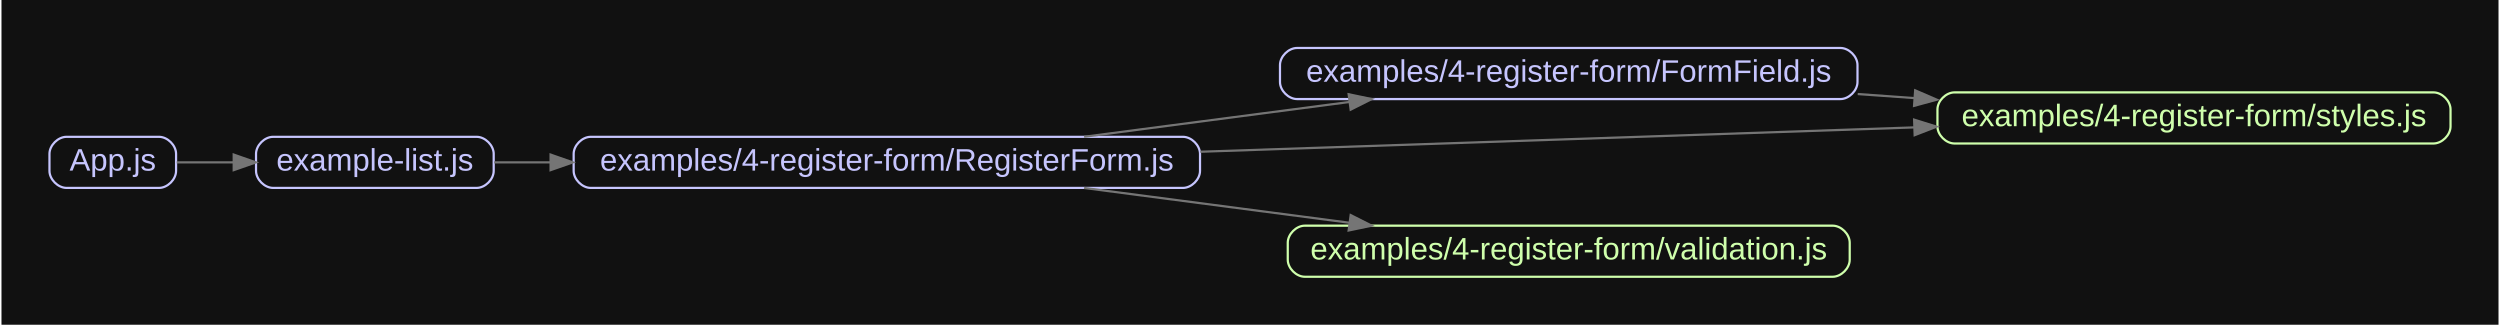
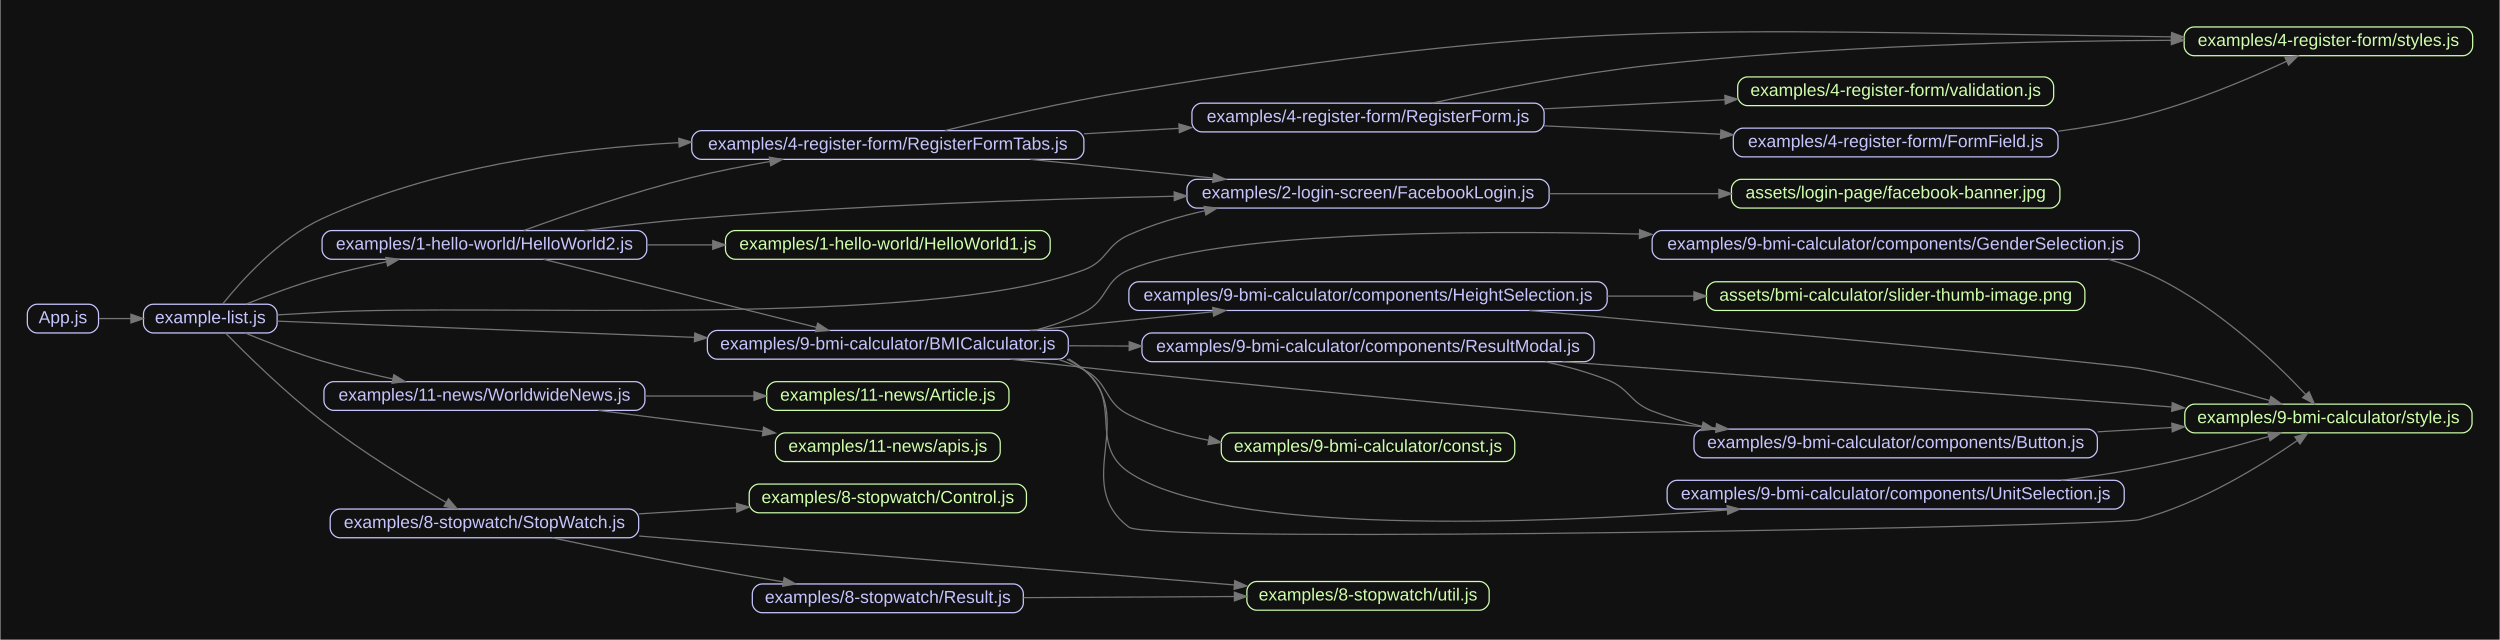
- <svg xmlns="http://www.w3.org/2000/svg" width="1124pt" height="146pt" viewBox="0.00 0.00 1124.20 146.20">
-   <g id="graph0" class="graph" transform="scale(1 1) rotate(0) translate(21.6 124.6)">
-     <polygon fill="#111111" stroke="transparent" points="-21.6,21.6 -21.6,-124.6 1102.6,-124.6 1102.6,21.6 -21.6,21.6" />
+ <svg xmlns="http://www.w3.org/2000/svg" width="2001pt" height="512pt" viewBox="0.00 0.00 2001.20 512.20">
+   <g id="graph0" class="graph" transform="scale(1 1) rotate(0) translate(21.6 490.6)">
+     <polygon fill="#111111" stroke="transparent" points="-21.6,21.6 -21.6,-490.6 1979.6,-490.6 1979.6,21.6 -21.6,21.6" />
    <g id="node1" class="node">
-       <path fill="none" stroke="#c6c5fe" d="M49.33,-63C49.33,-63 7.67,-63 7.67,-63 3.83,-63 0,-59.17 0,-55.33 0,-55.33 0,-47.67 0,-47.67 0,-43.83 3.83,-40 7.67,-40 7.67,-40 49.33,-40 49.33,-40 53.17,-40 57,-43.83 57,-47.67 57,-47.67 57,-55.33 57,-55.33 57,-59.17 53.17,-63 49.33,-63" />
-       <text text-anchor="middle" x="28.5" y="-47.8" font-family="Arial" font-size="14.00" fill="#c6c5fe">App.js</text>
+       <path fill="none" stroke="#c6c5fe" d="M49.33,-247C49.33,-247 7.67,-247 7.67,-247 3.83,-247 0,-243.17 0,-239.33 0,-239.33 0,-231.67 0,-231.67 0,-227.83 3.83,-224 7.67,-224 7.67,-224 49.33,-224 49.33,-224 53.17,-224 57,-227.83 57,-231.67 57,-231.67 57,-239.33 57,-239.33 57,-243.17 53.17,-247 49.33,-247" />
+       <text text-anchor="middle" x="28.5" y="-231.8" font-family="Arial" font-size="14.00" fill="#c6c5fe">App.js</text>
    </g>
    <g id="node2" class="node">
-       <path fill="none" stroke="#c6c5fe" d="M192.33,-63C192.33,-63 100.67,-63 100.67,-63 96.83,-63 93,-59.17 93,-55.33 93,-55.33 93,-47.67 93,-47.67 93,-43.83 96.83,-40 100.67,-40 100.67,-40 192.33,-40 192.33,-40 196.17,-40 200,-43.83 200,-47.67 200,-47.67 200,-55.33 200,-55.33 200,-59.17 196.17,-63 192.33,-63" />
-       <text text-anchor="middle" x="146.5" y="-47.8" font-family="Arial" font-size="14.00" fill="#c6c5fe">example-list.js</text>
+       <path fill="none" stroke="#c6c5fe" d="M192.33,-247C192.33,-247 100.67,-247 100.67,-247 96.83,-247 93,-243.17 93,-239.33 93,-239.33 93,-231.67 93,-231.67 93,-227.83 96.83,-224 100.67,-224 100.67,-224 192.33,-224 192.33,-224 196.17,-224 200,-227.83 200,-231.67 200,-231.67 200,-239.33 200,-239.33 200,-243.17 196.17,-247 192.33,-247" />
+       <text text-anchor="middle" x="146.5" y="-231.8" font-family="Arial" font-size="14.00" fill="#c6c5fe">example-list.js</text>
    </g>
    <g id="edge1" class="edge">
-       <path fill="none" stroke="#757575" d="M57.28,-51.5C65.08,-51.5 73.88,-51.5 82.83,-51.5" />
-       <polygon fill="#757575" stroke="#757575" points="82.95,-55 92.95,-51.5 82.95,-48 82.95,-55" />
+       <path fill="none" stroke="#757575" d="M57.28,-235.5C65.08,-235.5 73.88,-235.5 82.83,-235.5" />
+       <polygon fill="#757575" stroke="#757575" points="82.95,-239 92.95,-235.5 82.95,-232 82.95,-239" />
+     </g>
+     <g id="node5" class="node">
+       <path fill="none" stroke="#c6c5fe" d="M488.33,-306C488.33,-306 243.67,-306 243.67,-306 239.83,-306 236,-302.17 236,-298.33 236,-298.33 236,-290.67 236,-290.67 236,-286.83 239.83,-283 243.67,-283 243.67,-283 488.33,-283 488.33,-283 492.17,-283 496,-286.83 496,-290.67 496,-290.67 496,-298.33 496,-298.33 496,-302.17 492.17,-306 488.33,-306" />
+       <text text-anchor="middle" x="366" y="-290.8" font-family="Arial" font-size="14.00" fill="#c6c5fe">examples/1-hello-world/HelloWorld2.js</text>
+     </g>
+     <g id="edge2" class="edge">
+       <path fill="none" stroke="#757575" d="M175.03,-247.05C192.31,-253.97 215.19,-262.56 236,-268.5 252.53,-273.22 270.48,-277.4 287.6,-280.97" />
+       <polygon fill="#757575" stroke="#757575" points="287.07,-284.43 297.56,-283 288.46,-277.57 287.07,-284.43" />
+     </g>
+     <g id="node6" class="node">
+       <path fill="none" stroke="#c6c5fe" d="M486.83,-185C486.83,-185 245.17,-185 245.17,-185 241.33,-185 237.5,-181.17 237.5,-177.33 237.5,-177.33 237.5,-169.67 237.5,-169.67 237.5,-165.83 241.33,-162 245.17,-162 245.17,-162 486.83,-162 486.83,-162 490.67,-162 494.5,-165.83 494.5,-169.67 494.5,-169.67 494.5,-177.33 494.5,-177.33 494.5,-181.17 490.67,-185 486.83,-185" />
+       <text text-anchor="middle" x="366" y="-169.8" font-family="Arial" font-size="14.00" fill="#c6c5fe">examples/11-news/WorldwideNews.js</text>
+     </g>
+     <g id="edge3" class="edge">
+       <path fill="none" stroke="#757575" d="M174.24,-224C191.61,-216.83 214.87,-207.81 236,-201.5 254.15,-196.08 274.02,-191.24 292.62,-187.17" />
+       <polygon fill="#757575" stroke="#757575" points="293.46,-190.57 302.5,-185.05 291.99,-183.73 293.46,-190.57" />
+     </g>
+     <g id="node7" class="node">
+       <path fill="none" stroke="#c6c5fe" d="M1210.83,-347C1210.83,-347 936.17,-347 936.17,-347 932.33,-347 928.5,-343.17 928.5,-339.33 928.5,-339.33 928.5,-331.67 928.5,-331.67 928.5,-327.83 932.33,-324 936.17,-324 936.17,-324 1210.83,-324 1210.83,-324 1214.67,-324 1218.5,-327.83 1218.5,-331.67 1218.5,-331.67 1218.5,-339.33 1218.5,-339.33 1218.5,-343.17 1214.67,-347 1210.83,-347" />
+       <text text-anchor="middle" x="1073.5" y="-331.8" font-family="Arial" font-size="14.00" fill="#c6c5fe">examples/2-login-screen/FacebookLogin.js</text>
+     </g>
+     <g id="edge4" class="edge">
+       <path fill="none" stroke="#757575" d="M200.38,-238.49C212.11,-239.16 224.48,-239.85 236,-240.5 371.55,-248.11 718.86,-226.88 846,-274.5 864.98,-281.61 863.46,-294.3 882,-302.5 901.02,-310.91 921.98,-317.18 942.84,-321.85" />
+       <polygon fill="#757575" stroke="#757575" points="942.23,-325.3 952.73,-323.96 943.68,-318.45 942.23,-325.3" />
+     </g>
+     <g id="node8" class="node">
+       <path fill="none" stroke="#c6c5fe" d="M838.33,-386C838.33,-386 539.67,-386 539.67,-386 535.83,-386 532,-382.17 532,-378.33 532,-378.33 532,-370.67 532,-370.67 532,-366.83 535.83,-363 539.67,-363 539.67,-363 838.33,-363 838.33,-363 842.17,-363 846,-366.83 846,-370.67 846,-370.67 846,-378.33 846,-378.33 846,-382.17 842.17,-386 838.33,-386" />
+       <text text-anchor="middle" x="689" y="-370.8" font-family="Arial" font-size="14.00" fill="#c6c5fe">examples/4-register-form/RegisterFormTabs.js</text>
+     </g>
+     <g id="edge5" class="edge">
+       <path fill="none" stroke="#757575" d="M156.35,-247.14C170.82,-265.19 201.4,-299.53 236,-315.5 324.82,-356.49 433.25,-371.65 521.64,-376.37" />
+       <polygon fill="#757575" stroke="#757575" points="521.61,-379.87 531.77,-376.87 521.96,-372.88 521.61,-379.87" />
+     </g>
+     <g id="node9" class="node">
+       <path fill="none" stroke="#c6c5fe" d="M481.83,-83C481.83,-83 250.17,-83 250.17,-83 246.33,-83 242.5,-79.17 242.5,-75.33 242.5,-75.33 242.5,-67.67 242.5,-67.67 242.5,-63.83 246.33,-60 250.17,-60 250.17,-60 481.83,-60 481.83,-60 485.67,-60 489.5,-63.83 489.5,-67.67 489.5,-67.67 489.5,-75.33 489.5,-75.33 489.5,-79.17 485.67,-83 481.83,-83" />
+       <text text-anchor="middle" x="366" y="-67.8" font-family="Arial" font-size="14.00" fill="#c6c5fe">examples/8-stopwatch/StopWatch.js</text>
+     </g>
+     <g id="edge6" class="edge">
+       <path fill="none" stroke="#757575" d="M158.64,-223.92C174.87,-207.36 206.31,-176.39 236,-153.5 268.34,-128.57 308.4,-103.99 335.22,-88.34" />
+       <polygon fill="#757575" stroke="#757575" points="337.22,-91.23 344.12,-83.19 333.72,-85.17 337.22,-91.23" />
+     </g>
+     <g id="node10" class="node">
+       <path fill="none" stroke="#c6c5fe" d="M825.83,-226C825.83,-226 552.17,-226 552.17,-226 548.33,-226 544.5,-222.17 544.5,-218.33 544.5,-218.33 544.5,-210.67 544.5,-210.67 544.5,-206.83 548.33,-203 552.17,-203 552.17,-203 825.83,-203 825.83,-203 829.67,-203 833.5,-206.83 833.5,-210.67 833.5,-210.67 833.5,-218.33 833.5,-218.33 833.5,-222.17 829.67,-226 825.83,-226" />
+       <text text-anchor="middle" x="689" y="-210.8" font-family="Arial" font-size="14.00" fill="#c6c5fe">examples/9-bmi-calculator/BMICalculator.js</text>
+     </g>
+     <g id="edge7" class="edge">
+       <path fill="none" stroke="#757575" d="M200.31,-233.45C276.96,-230.47 422.1,-224.83 534.2,-220.48" />
+       <polygon fill="#757575" stroke="#757575" points="534.4,-223.97 544.25,-220.08 534.13,-216.98 534.4,-223.97" />
    </g>
    <g id="node3" class="node">
-       <path fill="none" stroke="#c6c5fe" d="M510.33,-63C510.33,-63 243.67,-63 243.67,-63 239.83,-63 236,-59.17 236,-55.33 236,-55.33 236,-47.67 236,-47.67 236,-43.83 239.83,-40 243.67,-40 243.67,-40 510.33,-40 510.33,-40 514.17,-40 518,-43.83 518,-47.67 518,-47.67 518,-55.33 518,-55.33 518,-59.17 514.17,-63 510.33,-63" />
-       <text text-anchor="middle" x="377" y="-47.8" font-family="Arial" font-size="14.00" fill="#c6c5fe">examples/4-register-form/RegisterForm.js</text>
-     </g>
-     <g id="edge2" class="edge">
-       <path fill="none" stroke="#757575" d="M200.21,-51.5C208.16,-51.5 216.67,-51.5 225.51,-51.5" />
-       <polygon fill="#757575" stroke="#757575" points="225.61,-55 235.61,-51.5 225.61,-48 225.61,-55" />
+       <path fill="none" stroke="#cfffac" d="M1639.83,-265C1639.83,-265 1352.17,-265 1352.17,-265 1348.33,-265 1344.5,-261.17 1344.5,-257.33 1344.5,-257.33 1344.5,-249.67 1344.5,-249.67 1344.5,-245.83 1348.33,-242 1352.17,-242 1352.17,-242 1639.83,-242 1639.83,-242 1643.67,-242 1647.5,-245.83 1647.5,-249.67 1647.5,-249.67 1647.5,-257.33 1647.5,-257.33 1647.5,-261.17 1643.67,-265 1639.83,-265" />
+       <text text-anchor="middle" x="1496" y="-249.8" font-family="Arial" font-size="14.00" fill="#cfffac">assets/bmi-calculator/slider-thumb-image.png</text>
    </g>
    <g id="node4" class="node">
-       <path fill="none" stroke="#c6c5fe" d="M806.33,-103C806.33,-103 561.67,-103 561.67,-103 557.83,-103 554,-99.17 554,-95.33 554,-95.33 554,-87.67 554,-87.67 554,-83.83 557.83,-80 561.67,-80 561.67,-80 806.33,-80 806.33,-80 810.17,-80 814,-83.83 814,-87.67 814,-87.67 814,-95.33 814,-95.33 814,-99.17 810.17,-103 806.33,-103" />
-       <text text-anchor="middle" x="684" y="-87.8" font-family="Arial" font-size="14.00" fill="#c6c5fe">examples/4-register-form/FormField.js</text>
-     </g>
-     <g id="edge4" class="edge">
-       <path fill="none" stroke="#757575" d="M465.81,-63.02C503.13,-67.91 546.79,-73.64 585.14,-78.67" />
-       <polygon fill="#757575" stroke="#757575" points="584.91,-82.17 595.28,-80 585.82,-75.23 584.91,-82.17" />
-     </g>
-     <g id="node5" class="node">
-       <path fill="none" stroke="#cfffac" d="M1073.33,-83C1073.33,-83 857.67,-83 857.67,-83 853.83,-83 850,-79.17 850,-75.33 850,-75.33 850,-67.67 850,-67.67 850,-63.83 853.83,-60 857.67,-60 857.67,-60 1073.33,-60 1073.33,-60 1077.17,-60 1081,-63.83 1081,-67.67 1081,-67.67 1081,-75.33 1081,-75.33 1081,-79.17 1077.17,-83 1073.33,-83" />
-       <text text-anchor="middle" x="965.5" y="-67.8" font-family="Arial" font-size="14.00" fill="#cfffac">examples/4-register-form/styles.js</text>
-     </g>
-     <g id="edge5" class="edge">
-       <path fill="none" stroke="#757575" d="M518.11,-56.28C615.86,-59.61 745.18,-64.02 839.45,-67.24" />
-       <polygon fill="#757575" stroke="#757575" points="839.5,-70.74 849.61,-67.58 839.74,-63.74 839.5,-70.74" />
-     </g>
-     <g id="node6" class="node">
-       <path fill="none" stroke="#cfffac" d="M802.83,-23C802.83,-23 565.17,-23 565.17,-23 561.33,-23 557.5,-19.17 557.5,-15.33 557.5,-15.33 557.5,-7.67 557.5,-7.67 557.5,-3.83 561.33,0 565.17,0 565.17,0 802.83,0 802.83,0 806.67,0 810.5,-3.83 810.5,-7.67 810.5,-7.67 810.5,-15.33 810.5,-15.33 810.5,-19.17 806.67,-23 802.83,-23" />
-       <text text-anchor="middle" x="684" y="-7.8" font-family="Arial" font-size="14.00" fill="#cfffac">examples/4-register-form/validation.js</text>
-     </g>
-     <g id="edge6" class="edge">
-       <path fill="none" stroke="#757575" d="M465.81,-39.98C503.13,-35.09 546.79,-29.36 585.14,-24.33" />
-       <polygon fill="#757575" stroke="#757575" points="585.82,-27.77 595.28,-23 584.91,-20.83 585.82,-27.77" />
-     </g>
-     <g id="edge3" class="edge">
-       <path fill="none" stroke="#757575" d="M814.11,-82.26C822.55,-81.66 831.05,-81.05 839.47,-80.45" />
-       <polygon fill="#757575" stroke="#757575" points="839.97,-83.92 849.69,-79.72 839.47,-76.94 839.97,-83.92" />
+       <path fill="none" stroke="#cfffac" d="M1619.83,-347C1619.83,-347 1372.17,-347 1372.17,-347 1368.33,-347 1364.5,-343.17 1364.5,-339.33 1364.5,-339.33 1364.5,-331.67 1364.5,-331.67 1364.5,-327.83 1368.33,-324 1372.17,-324 1372.17,-324 1619.83,-324 1619.83,-324 1623.67,-324 1627.5,-327.83 1627.5,-331.67 1627.5,-331.67 1627.5,-339.33 1627.5,-339.33 1627.5,-343.17 1623.67,-347 1619.83,-347" />
+       <text text-anchor="middle" x="1496" y="-331.8" font-family="Arial" font-size="14.00" fill="#cfffac">assets/login-page/facebook-banner.jpg</text>
+     </g>
+     <g id="edge9" class="edge">
+       <path fill="none" stroke="#757575" d="M446.16,-306.04C473.32,-309.61 503.94,-313.2 532,-315.5 662,-326.16 810.07,-331.14 918.31,-333.46" />
+       <polygon fill="#757575" stroke="#757575" points="918.26,-336.96 928.33,-333.67 918.41,-329.96 918.26,-336.96" />
+     </g>
+     <g id="edge10" class="edge">
+       <path fill="none" stroke="#757575" d="M397.61,-306.06C430.44,-318.1 484.29,-336.79 532,-348.5 552.05,-353.42 573.78,-357.7 594.48,-361.28" />
+       <polygon fill="#757575" stroke="#757575" points="594.1,-364.76 604.54,-362.98 595.26,-357.86 594.1,-364.76" />
+     </g>
+     <g id="edge11" class="edge">
+       <path fill="none" stroke="#757575" d="M413.33,-282.95C471.06,-268.57 569.64,-244 631.67,-228.54" />
+       <polygon fill="#757575" stroke="#757575" points="632.82,-231.86 641.68,-226.04 631.13,-225.07 632.82,-231.86" />
+     </g>
+     <g id="node11" class="node">
+       <path fill="none" stroke="#cfffac" d="M811.33,-306C811.33,-306 566.67,-306 566.67,-306 562.83,-306 559,-302.17 559,-298.33 559,-298.33 559,-290.67 559,-290.67 559,-286.83 562.83,-283 566.67,-283 566.67,-283 811.33,-283 811.33,-283 815.17,-283 819,-286.83 819,-290.67 819,-290.67 819,-298.33 819,-298.33 819,-302.17 815.17,-306 811.33,-306" />
+       <text text-anchor="middle" x="689" y="-290.8" font-family="Arial" font-size="14.00" fill="#cfffac">examples/1-hello-world/HelloWorld1.js</text>
+     </g>
+     <g id="edge8" class="edge">
+       <path fill="none" stroke="#757575" d="M496.18,-294.5C513.43,-294.5 531.19,-294.5 548.62,-294.5" />
+       <polygon fill="#757575" stroke="#757575" points="548.83,-298 558.83,-294.5 548.83,-291 548.83,-298" />
+     </g>
+     <g id="node12" class="node">
+       <path fill="none" stroke="#cfffac" d="M778.33,-185C778.33,-185 599.67,-185 599.67,-185 595.83,-185 592,-181.17 592,-177.33 592,-177.33 592,-169.67 592,-169.67 592,-165.83 595.83,-162 599.67,-162 599.67,-162 778.33,-162 778.33,-162 782.17,-162 786,-165.83 786,-169.67 786,-169.67 786,-177.33 786,-177.33 786,-181.17 782.17,-185 778.33,-185" />
+       <text text-anchor="middle" x="689" y="-169.8" font-family="Arial" font-size="14.00" fill="#cfffac">examples/11-news/Article.js</text>
+     </g>
+     <g id="edge12" class="edge">
+       <path fill="none" stroke="#757575" d="M494.79,-173.5C523.6,-173.5 553.87,-173.5 581.69,-173.5" />
+       <polygon fill="#757575" stroke="#757575" points="581.82,-177 591.82,-173.5 581.82,-170 581.82,-177" />
+     </g>
+     <g id="node13" class="node">
+       <path fill="none" stroke="#cfffac" d="M771.33,-144C771.33,-144 606.67,-144 606.67,-144 602.83,-144 599,-140.17 599,-136.33 599,-136.33 599,-128.67 599,-128.67 599,-124.83 602.83,-121 606.67,-121 606.67,-121 771.33,-121 771.33,-121 775.17,-121 779,-124.83 779,-128.67 779,-128.67 779,-136.33 779,-136.33 779,-140.17 775.17,-144 771.33,-144" />
+       <text text-anchor="middle" x="689" y="-128.8" font-family="Arial" font-size="14.00" fill="#cfffac">examples/11-news/apis.js</text>
+     </g>
+     <g id="edge13" class="edge">
+       <path fill="none" stroke="#757575" d="M457.27,-161.97C498.3,-156.73 546.96,-150.51 588.99,-145.15" />
+       <polygon fill="#757575" stroke="#757575" points="589.49,-148.61 598.96,-143.87 588.6,-141.67 589.49,-148.61" />
+     </g>
+     <g id="edge14" class="edge">
+       <path fill="none" stroke="#757575" d="M1218.62,-335.5C1262.52,-335.5 1310.69,-335.5 1354.35,-335.5" />
+       <polygon fill="#757575" stroke="#757575" points="1354.47,-339 1364.47,-335.5 1354.47,-332 1354.47,-339" />
+     </g>
+     <g id="edge19" class="edge">
+       <path fill="none" stroke="#757575" d="M802.95,-362.98C848.93,-358.3 902.21,-352.86 949.2,-348.07" />
+       <polygon fill="#757575" stroke="#757575" points="949.84,-351.52 959.44,-347.03 949.13,-344.56 949.84,-351.52" />
+     </g>
+     <g id="node15" class="node">
+       <path fill="none" stroke="#cfffac" d="M1950.33,-469C1950.33,-469 1734.67,-469 1734.67,-469 1730.83,-469 1727,-465.17 1727,-461.33 1727,-461.33 1727,-453.67 1727,-453.67 1727,-449.83 1730.83,-446 1734.67,-446 1734.67,-446 1950.33,-446 1950.33,-446 1954.17,-446 1958,-449.83 1958,-453.67 1958,-453.67 1958,-461.33 1958,-461.33 1958,-465.17 1954.17,-469 1950.33,-469" />
+       <text text-anchor="middle" x="1842.5" y="-453.8" font-family="Arial" font-size="14.00" fill="#cfffac">examples/4-register-form/styles.js</text>
+     </g>
+     <g id="edge21" class="edge">
+       <path fill="none" stroke="#757575" d="M734.71,-386.06C773.45,-395.7 831.1,-409.16 882,-417.5 1237.34,-475.75 1330.94,-466.28 1691,-461.5 1699.36,-461.39 1707.98,-461.24 1716.66,-461.07" />
+       <polygon fill="#757575" stroke="#757575" points="1716.95,-464.57 1726.88,-460.86 1716.81,-457.57 1716.95,-464.57" />
+     </g>
+     <g id="node16" class="node">
+       <path fill="none" stroke="#c6c5fe" d="M1206.83,-408C1206.83,-408 940.17,-408 940.17,-408 936.33,-408 932.5,-404.17 932.5,-400.33 932.5,-400.33 932.5,-392.67 932.5,-392.67 932.5,-388.83 936.33,-385 940.17,-385 940.17,-385 1206.83,-385 1206.83,-385 1210.67,-385 1214.5,-388.83 1214.5,-392.67 1214.5,-392.67 1214.5,-400.33 1214.5,-400.33 1214.5,-404.17 1210.67,-408 1206.83,-408" />
+       <text text-anchor="middle" x="1073.5" y="-392.8" font-family="Arial" font-size="14.00" fill="#c6c5fe">examples/4-register-form/RegisterForm.js</text>
+     </g>
+     <g id="edge20" class="edge">
+       <path fill="none" stroke="#757575" d="M846.13,-383.48C871.18,-384.92 897.07,-386.41 921.99,-387.84" />
+       <polygon fill="#757575" stroke="#757575" points="922.05,-391.35 932.23,-388.43 922.45,-384.36 922.05,-391.35" />
+     </g>
+     <g id="node18" class="node">
+       <path fill="none" stroke="#cfffac" d="M792.33,-103C792.33,-103 585.67,-103 585.67,-103 581.83,-103 578,-99.17 578,-95.33 578,-95.33 578,-87.67 578,-87.67 578,-83.83 581.83,-80 585.67,-80 585.67,-80 792.33,-80 792.33,-80 796.17,-80 800,-83.83 800,-87.67 800,-87.67 800,-95.33 800,-95.33 800,-99.17 796.17,-103 792.33,-103" />
+       <text text-anchor="middle" x="689" y="-87.8" font-family="Arial" font-size="14.00" fill="#cfffac">examples/8-stopwatch/Control.js</text>
+     </g>
+     <g id="edge23" class="edge">
+       <path fill="none" stroke="#757575" d="M489.73,-79.15C515.36,-80.74 542.34,-82.42 567.87,-84.02" />
+       <polygon fill="#757575" stroke="#757575" points="567.76,-87.51 577.95,-84.64 568.19,-80.53 567.76,-87.51" />
+     </g>
+     <g id="node19" class="node">
+       <path fill="none" stroke="#c6c5fe" d="M789.83,-23C789.83,-23 588.17,-23 588.17,-23 584.33,-23 580.5,-19.17 580.5,-15.33 580.5,-15.33 580.5,-7.67 580.5,-7.67 580.5,-3.83 584.33,0 588.17,0 588.17,0 789.83,0 789.83,0 793.67,0 797.5,-3.83 797.5,-7.67 797.5,-7.67 797.5,-15.33 797.5,-15.33 797.5,-19.17 793.67,-23 789.83,-23" />
+       <text text-anchor="middle" x="689" y="-7.8" font-family="Arial" font-size="14.00" fill="#c6c5fe">examples/8-stopwatch/Result.js</text>
+     </g>
+     <g id="edge24" class="edge">
+       <path fill="none" stroke="#757575" d="M420.4,-59.96C452.66,-53.12 494.62,-44.46 532,-37.5 555.74,-33.08 581.57,-28.63 605.27,-24.69" />
+       <polygon fill="#757575" stroke="#757575" points="605.98,-28.12 615.28,-23.03 604.84,-21.21 605.98,-28.12" />
+     </g>
+     <g id="node20" class="node">
+       <path fill="none" stroke="#cfffac" d="M1162.83,-25C1162.83,-25 984.17,-25 984.17,-25 980.33,-25 976.5,-21.17 976.5,-17.33 976.5,-17.33 976.5,-9.67 976.5,-9.67 976.5,-5.83 980.33,-2 984.17,-2 984.17,-2 1162.83,-2 1162.83,-2 1166.67,-2 1170.5,-5.83 1170.5,-9.67 1170.5,-9.67 1170.5,-17.33 1170.5,-17.33 1170.5,-21.17 1166.67,-25 1162.83,-25" />
+       <text text-anchor="middle" x="1073.5" y="-9.8" font-family="Arial" font-size="14.00" fill="#cfffac">examples/8-stopwatch/util.js</text>
+     </g>
+     <g id="edge25" class="edge">
+       <path fill="none" stroke="#757575" d="M489.89,-61.4C624.61,-50.32 838.57,-32.73 966.29,-22.23" />
+       <polygon fill="#757575" stroke="#757575" points="966.79,-25.7 976.47,-21.39 966.22,-18.73 966.79,-25.7" />
+     </g>
+     <g id="node21" class="node">
+       <path fill="none" stroke="#c6c5fe" d="M1649.83,-147C1649.83,-147 1342.17,-147 1342.17,-147 1338.33,-147 1334.5,-143.17 1334.5,-139.33 1334.5,-139.33 1334.5,-131.67 1334.5,-131.67 1334.5,-127.83 1338.33,-124 1342.17,-124 1342.17,-124 1649.83,-124 1649.83,-124 1653.67,-124 1657.5,-127.83 1657.5,-131.67 1657.5,-131.67 1657.5,-139.33 1657.5,-139.33 1657.5,-143.17 1653.67,-147 1649.83,-147" />
+       <text text-anchor="middle" x="1496" y="-131.8" font-family="Arial" font-size="14.00" fill="#c6c5fe">examples/9-bmi-calculator/components/Button.js</text>
+     </g>
+     <g id="edge26" class="edge">
+       <path fill="none" stroke="#757575" d="M787.14,-202.96C817.5,-199.46 851.13,-195.7 882,-192.5 1042.96,-175.8 1227.93,-158.91 1352.23,-147.91" />
+       <polygon fill="#757575" stroke="#757575" points="1352.54,-151.39 1362.19,-147.03 1351.92,-144.42 1352.54,-151.39" />
+     </g>
+     <g id="node22" class="node">
+       <path fill="none" stroke="#c6c5fe" d="M1683.33,-306C1683.33,-306 1308.67,-306 1308.67,-306 1304.83,-306 1301,-302.17 1301,-298.33 1301,-298.33 1301,-290.67 1301,-290.67 1301,-286.83 1304.83,-283 1308.67,-283 1308.67,-283 1683.33,-283 1683.33,-283 1687.17,-283 1691,-286.83 1691,-290.67 1691,-290.67 1691,-298.33 1691,-298.33 1691,-302.17 1687.17,-306 1683.33,-306" />
+       <text text-anchor="middle" x="1496" y="-290.8" font-family="Arial" font-size="14.00" fill="#c6c5fe">examples/9-bmi-calculator/components/GenderSelection.js</text>
+     </g>
+     <g id="edge27" class="edge">
+       <path fill="none" stroke="#757575" d="M806.59,-226.05C820.26,-229.68 833.7,-234.39 846,-240.5 865.71,-250.29 861.68,-266.04 882,-274.5 953.46,-304.27 1141.51,-306.67 1290.65,-303.19" />
+       <polygon fill="#757575" stroke="#757575" points="1290.96,-306.69 1300.87,-302.95 1290.79,-299.69 1290.96,-306.69" />
+     </g>
+     <g id="node23" class="node">
+       <path fill="none" stroke="#c6c5fe" d="M1257.33,-265C1257.33,-265 889.67,-265 889.67,-265 885.83,-265 882,-261.17 882,-257.33 882,-257.33 882,-249.67 882,-249.67 882,-245.83 885.83,-242 889.67,-242 889.67,-242 1257.33,-242 1257.33,-242 1261.17,-242 1265,-245.83 1265,-249.67 1265,-249.67 1265,-257.33 1265,-257.33 1265,-261.17 1261.17,-265 1257.33,-265" />
+       <text text-anchor="middle" x="1073.5" y="-249.8" font-family="Arial" font-size="14.00" fill="#c6c5fe">examples/9-bmi-calculator/components/HeightSelection.js</text>
+     </g>
+     <g id="edge28" class="edge">
+       <path fill="none" stroke="#757575" d="M802.95,-226.02C848.93,-230.7 902.21,-236.14 949.2,-240.93" />
+       <polygon fill="#757575" stroke="#757575" points="949.13,-244.44 959.44,-241.97 949.84,-237.48 949.13,-244.44" />
+     </g>
+     <g id="node24" class="node">
+       <path fill="none" stroke="#c6c5fe" d="M1246.83,-224C1246.83,-224 900.17,-224 900.17,-224 896.33,-224 892.5,-220.17 892.5,-216.33 892.5,-216.33 892.5,-208.67 892.5,-208.67 892.5,-204.83 896.33,-201 900.17,-201 900.17,-201 1246.83,-201 1246.83,-201 1250.67,-201 1254.5,-204.83 1254.5,-208.67 1254.5,-208.67 1254.5,-216.33 1254.5,-216.33 1254.5,-220.17 1250.67,-224 1246.83,-224" />
+       <text text-anchor="middle" x="1073.5" y="-208.8" font-family="Arial" font-size="14.00" fill="#c6c5fe">examples/9-bmi-calculator/components/ResultModal.js</text>
+     </g>
+     <g id="edge29" class="edge">
+       <path fill="none" stroke="#757575" d="M833.52,-213.75C849.4,-213.67 865.76,-213.58 882.11,-213.5" />
+       <polygon fill="#757575" stroke="#757575" points="882.3,-216.99 892.28,-213.44 882.26,-209.99 882.3,-216.99" />
+     </g>
+     <g id="node25" class="node">
+       <path fill="none" stroke="#c6c5fe" d="M1671.33,-106C1671.33,-106 1320.67,-106 1320.67,-106 1316.83,-106 1313,-102.17 1313,-98.33 1313,-98.33 1313,-90.67 1313,-90.67 1313,-86.83 1316.83,-83 1320.67,-83 1320.67,-83 1671.33,-83 1671.33,-83 1675.17,-83 1679,-86.83 1679,-90.67 1679,-90.67 1679,-98.33 1679,-98.33 1679,-102.17 1675.17,-106 1671.33,-106" />
+       <text text-anchor="middle" x="1496" y="-90.8" font-family="Arial" font-size="14.00" fill="#c6c5fe">examples/9-bmi-calculator/components/UnitSelection.js</text>
+     </g>
+     <g id="edge30" class="edge">
+       <path fill="none" stroke="#757575" d="M832.51,-203C837.22,-200.51 841.74,-197.69 846,-194.5 877.87,-170.66 849,-134.75 882,-112.5 957.31,-61.72 1204.55,-70.64 1361.08,-82.23" />
+       <polygon fill="#757575" stroke="#757575" points="1361.02,-85.73 1371.26,-83 1361.55,-78.75 1361.02,-85.73" />
+     </g>
+     <g id="node26" class="node">
+       <path fill="none" stroke="#cfffac" d="M1183.33,-144C1183.33,-144 963.67,-144 963.67,-144 959.83,-144 956,-140.17 956,-136.33 956,-136.33 956,-128.67 956,-128.67 956,-124.83 959.83,-121 963.67,-121 963.67,-121 1183.33,-121 1183.33,-121 1187.17,-121 1191,-124.83 1191,-128.67 1191,-128.67 1191,-136.33 1191,-136.33 1191,-140.17 1187.17,-144 1183.33,-144" />
+       <text text-anchor="middle" x="1073.5" y="-128.8" font-family="Arial" font-size="14.00" fill="#cfffac">examples/9-bmi-calculator/const.js</text>
+     </g>
+     <g id="edge31" class="edge">
+       <path fill="none" stroke="#757575" d="M825.27,-202.92C832.43,-200.54 839.38,-197.75 846,-194.5 866.31,-184.53 861.73,-168.56 882,-158.5 901.64,-148.76 923.75,-142.3 945.76,-138.09" />
+       <polygon fill="#757575" stroke="#757575" points="946.62,-141.49 955.86,-136.31 945.4,-134.6 946.62,-141.49" />
+     </g>
+     <g id="node27" class="node">
+       <path fill="none" stroke="#cfffac" d="M1949.83,-167C1949.83,-167 1735.17,-167 1735.17,-167 1731.33,-167 1727.5,-163.17 1727.5,-159.33 1727.5,-159.33 1727.5,-151.67 1727.5,-151.67 1727.5,-147.83 1731.33,-144 1735.17,-144 1735.17,-144 1949.83,-144 1949.83,-144 1953.67,-144 1957.5,-147.83 1957.5,-151.67 1957.5,-151.67 1957.5,-159.33 1957.5,-159.33 1957.5,-163.17 1953.67,-167 1949.83,-167" />
+       <text text-anchor="middle" x="1842.5" y="-151.8" font-family="Arial" font-size="14.00" fill="#cfffac">examples/9-bmi-calculator/style.js</text>
+     </g>
+     <g id="edge32" class="edge">
+       <path fill="none" stroke="#757575" d="M833.78,-203.3C838.08,-200.71 842.17,-197.79 846,-194.5 890.17,-156.54 835.5,-103.57 882,-68.5 900.54,-54.52 1671.14,-69.34 1691,-74.5 1739.2,-87.01 1788.89,-117.93 1817.4,-137.75" />
+       <polygon fill="#757575" stroke="#757575" points="1815.69,-140.83 1825.88,-143.75 1819.74,-135.12 1815.69,-140.83" />
+     </g>
+     <g id="node14" class="node">
+       <path fill="none" stroke="#c6c5fe" d="M1618.33,-388C1618.33,-388 1373.67,-388 1373.67,-388 1369.83,-388 1366,-384.17 1366,-380.33 1366,-380.33 1366,-372.67 1366,-372.67 1366,-368.83 1369.83,-365 1373.67,-365 1373.67,-365 1618.33,-365 1618.33,-365 1622.17,-365 1626,-368.83 1626,-372.67 1626,-372.67 1626,-380.33 1626,-380.33 1626,-384.17 1622.17,-388 1618.33,-388" />
+       <text text-anchor="middle" x="1496" y="-372.8" font-family="Arial" font-size="14.00" fill="#c6c5fe">examples/4-register-form/FormField.js</text>
+     </g>
+     <g id="edge15" class="edge">
+       <path fill="none" stroke="#757575" d="M1626.22,-385.53C1648.02,-388.47 1670.29,-392.35 1691,-397.5 1733.12,-407.97 1779.14,-427.61 1809.06,-441.57" />
+       <polygon fill="#757575" stroke="#757575" points="1807.64,-444.78 1818.18,-445.89 1810.64,-438.45 1807.64,-444.78" />
+     </g>
+     <g id="edge16" class="edge">
+       <path fill="none" stroke="#757575" d="M1214.52,-389.84C1259.94,-387.68 1310.31,-385.28 1355.68,-383.13" />
+       <polygon fill="#757575" stroke="#757575" points="1356.06,-386.61 1365.88,-382.64 1355.73,-379.62 1356.06,-386.61" />
+     </g>
+     <g id="edge17" class="edge">
+       <path fill="none" stroke="#757575" d="M1125.01,-408.09C1170.7,-418.04 1239.98,-431.81 1301,-438.5 1442.87,-454.06 1606.83,-457.84 1716.62,-458.34" />
+       <polygon fill="#757575" stroke="#757575" points="1716.73,-461.85 1726.74,-458.38 1716.75,-454.85 1716.73,-461.85" />
+     </g>
+     <g id="node17" class="node">
+       <path fill="none" stroke="#cfffac" d="M1614.83,-429C1614.83,-429 1377.17,-429 1377.17,-429 1373.33,-429 1369.5,-425.17 1369.5,-421.33 1369.5,-421.33 1369.5,-413.67 1369.5,-413.67 1369.5,-409.83 1373.33,-406 1377.17,-406 1377.17,-406 1614.83,-406 1614.83,-406 1618.67,-406 1622.5,-409.83 1622.5,-413.67 1622.5,-413.67 1622.5,-421.33 1622.5,-421.33 1622.5,-425.17 1618.67,-429 1614.83,-429" />
+       <text text-anchor="middle" x="1496" y="-413.8" font-family="Arial" font-size="14.00" fill="#cfffac">examples/4-register-form/validation.js</text>
+     </g>
+     <g id="edge18" class="edge">
+       <path fill="none" stroke="#757575" d="M1214.52,-403.49C1261.15,-405.82 1312.99,-408.41 1359.29,-410.72" />
+       <polygon fill="#757575" stroke="#757575" points="1359.22,-414.22 1369.39,-411.23 1359.57,-407.23 1359.22,-414.22" />
+     </g>
+     <g id="edge22" class="edge">
+       <path fill="none" stroke="#757575" d="M797.57,-12.06C850.4,-12.34 913.84,-12.67 966.46,-12.95" />
+       <polygon fill="#757575" stroke="#757575" points="966.48,-16.45 976.5,-13 966.52,-9.45 966.48,-16.45" />
+     </g>
+     <g id="edge33" class="edge">
+       <path fill="none" stroke="#757575" d="M1657.65,-144.83C1677.67,-145.99 1697.89,-147.16 1717.24,-148.29" />
+       <polygon fill="#757575" stroke="#757575" points="1717.09,-151.78 1727.27,-148.87 1717.49,-144.79 1717.09,-151.78" />
+     </g>
+     <g id="edge34" class="edge">
+       <path fill="none" stroke="#757575" d="M1666.15,-282.96C1674.67,-280.55 1683,-277.75 1691,-274.5 1746.61,-251.91 1798.51,-202.15 1824.36,-174.67" />
+       <polygon fill="#757575" stroke="#757575" points="1827.02,-176.95 1831.23,-167.23 1821.88,-172.2 1827.02,-176.95" />
+     </g>
+     <g id="edge35" class="edge">
+       <path fill="none" stroke="#757575" d="M1265.06,-253.5C1288.25,-253.5 1311.76,-253.5 1334.45,-253.5" />
+       <polygon fill="#757575" stroke="#757575" points="1334.47,-257 1344.47,-253.5 1334.47,-250 1334.47,-257" />
+     </g>
+     <g id="edge36" class="edge">
+       <path fill="none" stroke="#757575" d="M1202.57,-242C1376.16,-226.33 1667.35,-199.72 1691,-195.5 1726.51,-189.16 1765.88,-178.56 1795.45,-169.87" />
+       <polygon fill="#757575" stroke="#757575" points="1796.49,-173.21 1805.08,-167 1794.5,-166.5 1796.49,-173.21" />
+     </g>
+     <g id="edge37" class="edge">
+       <path fill="none" stroke="#757575" d="M1215.32,-200.96C1232.37,-197.33 1249.29,-192.62 1265,-186.5 1283.15,-179.43 1282.84,-168.55 1301,-161.5 1313.68,-156.58 1327.14,-152.56 1340.83,-149.29" />
+       <polygon fill="#757575" stroke="#757575" points="1341.84,-152.64 1350.82,-147.03 1340.3,-145.82 1341.84,-152.64" />
+     </g>
+     <g id="edge38" class="edge">
+       <path fill="none" stroke="#757575" d="M1229.25,-201C1372.87,-190.33 1583.94,-174.64 1716.97,-164.75" />
+       <polygon fill="#757575" stroke="#757575" points="1717.49,-168.23 1727.21,-163.99 1716.98,-161.24 1717.49,-168.23" />
+     </g>
+     <g id="edge39" class="edge">
+       <path fill="none" stroke="#757575" d="M1628.62,-106.01C1649.57,-108.63 1670.93,-111.77 1691,-115.5 1726.22,-122.05 1765.31,-132.54 1794.82,-141.13" />
+       <polygon fill="#757575" stroke="#757575" points="1793.86,-144.5 1804.44,-143.96 1795.84,-137.78 1793.86,-144.5" />
    </g>
  </g>
</svg>
